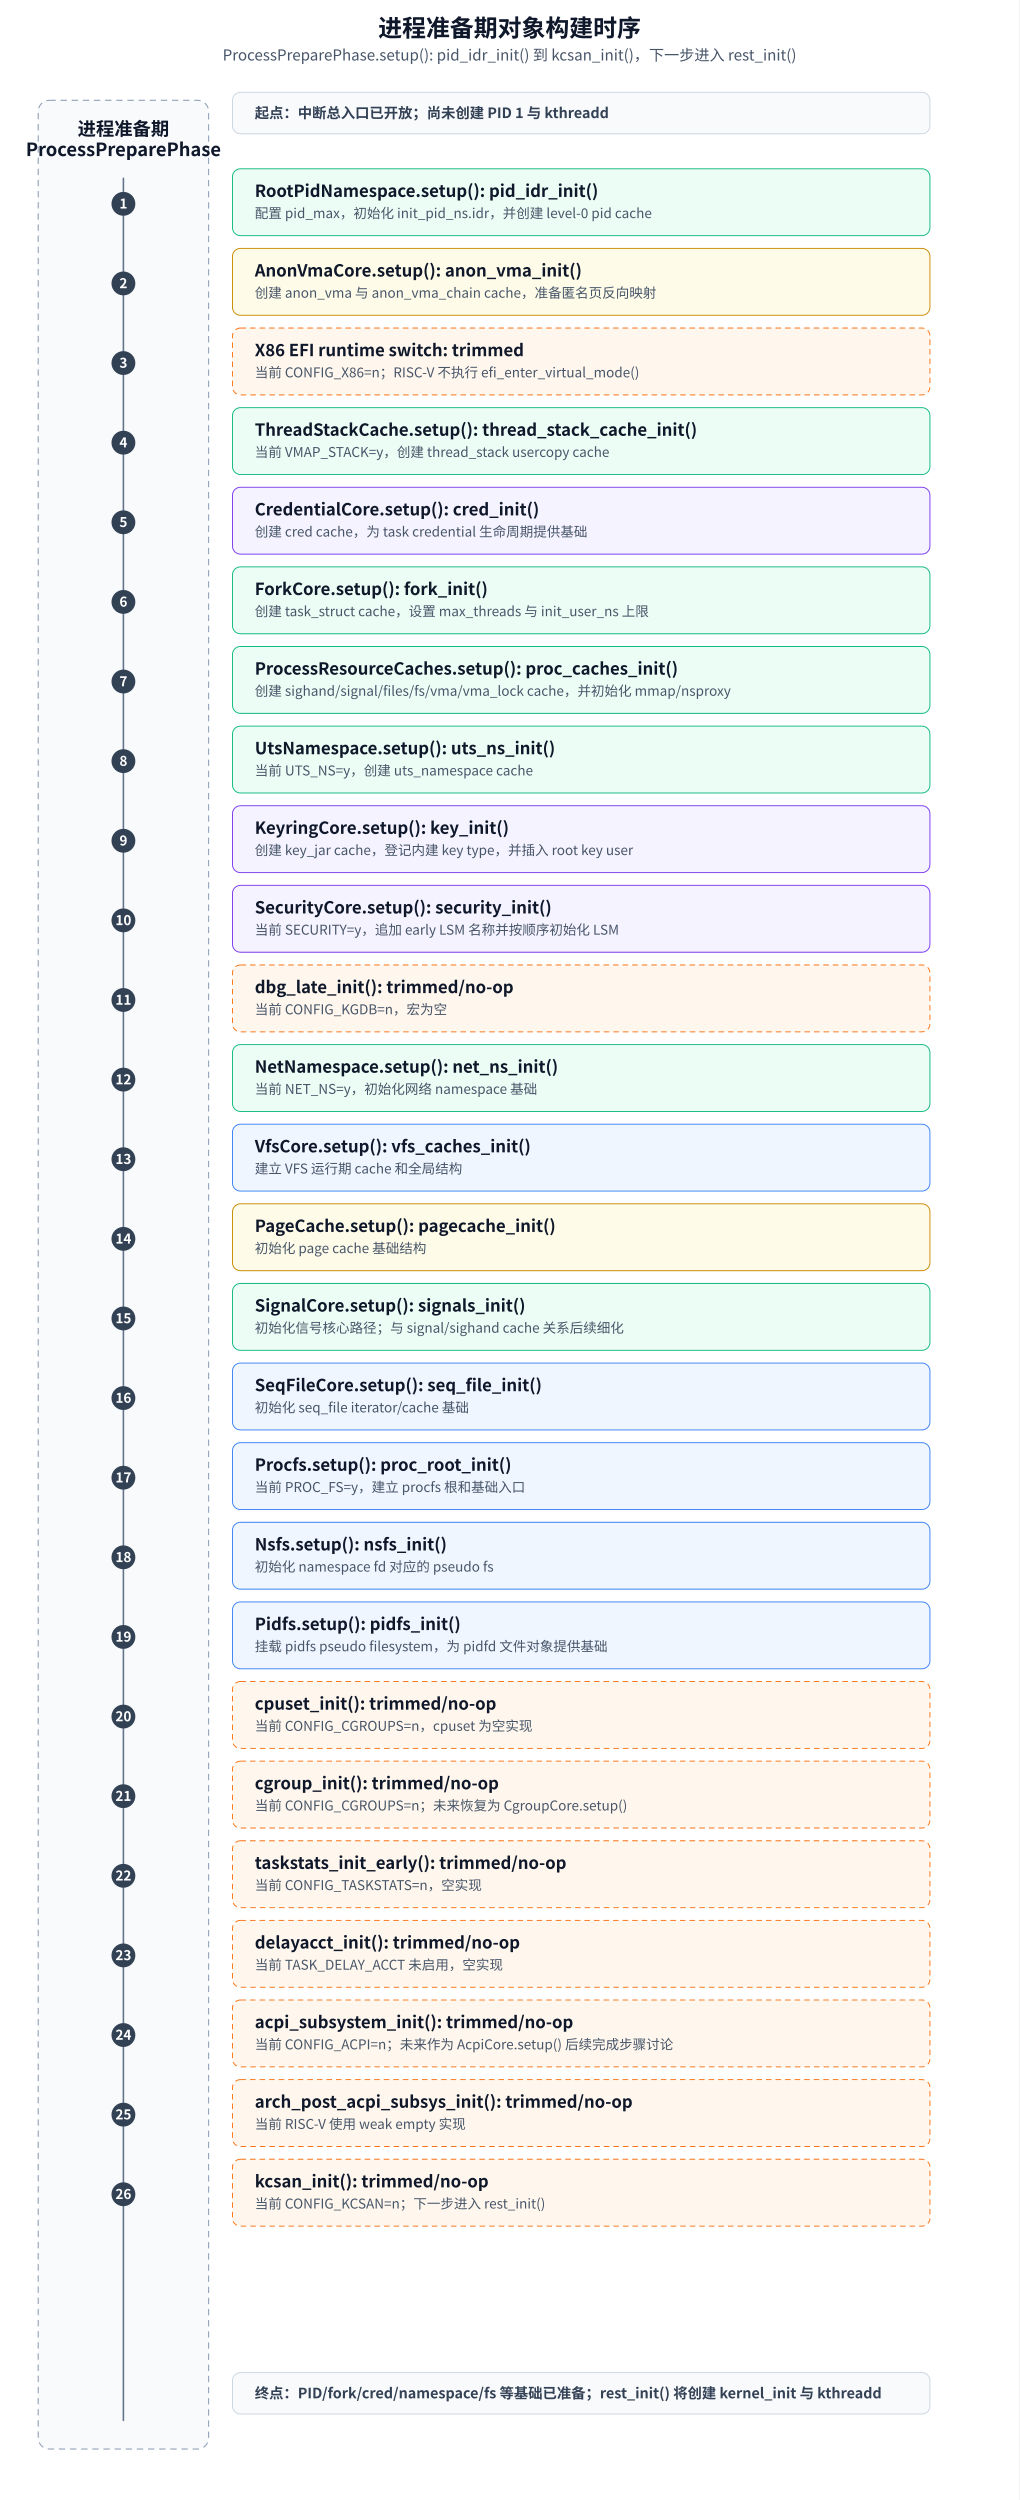
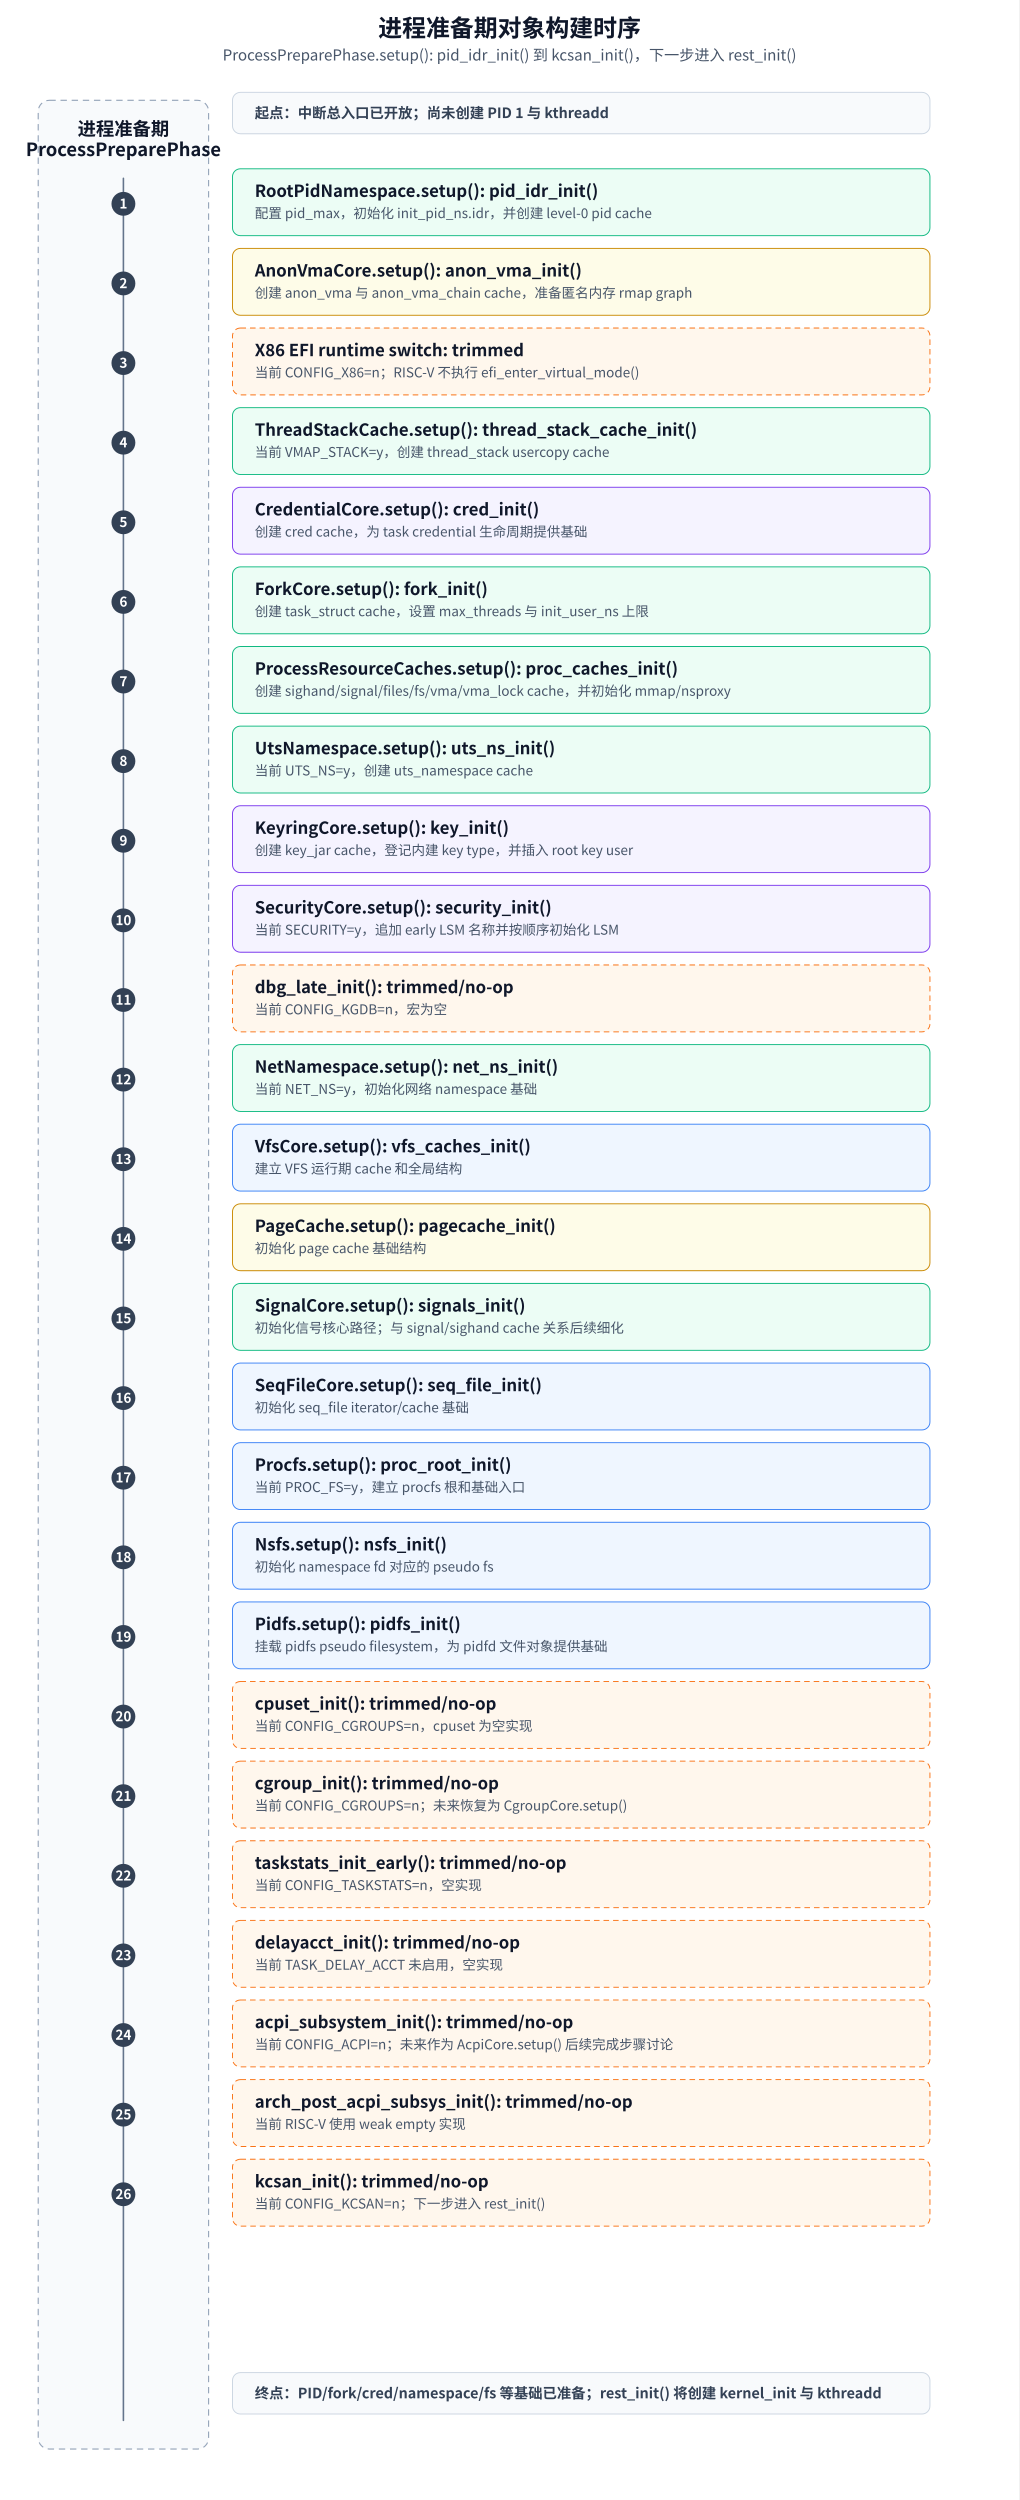
<svg xmlns="http://www.w3.org/2000/svg" width="1280" height="3140" viewBox="0 0 1280 3140" role="img" aria-labelledby="title desc">
  <defs>
    <style>
      text { font-family: "Microsoft YaHei", "Noto Sans CJK SC", "Source Han Sans SC", Arial, sans-serif; fill: #0f172a; }
      .title { font-size: 30px; font-weight: 600; }
      .subtitle { font-size: 19px; fill: #475569; }
      .lane { fill: #f8fafc; stroke: #94a3b8; stroke-width: 1.4; stroke-dasharray: 8 6; }
      .box { fill: #ffffff; stroke: #334155; stroke-width: 1.2; }
      .stage { fill: #f8fafc; stroke: #cbd5e1; stroke-width: 1.2; }
      .formal { fill: #ecfdf5; stroke: #10b981; }
      .proc { fill: #ecfdf5; stroke: #10b981; }
      .mm { fill: #fefce8; stroke: #ca8a04; }
      .fs { fill: #eff6ff; stroke: #3b82f6; }
      .sec { fill: #f5f3ff; stroke: #7c3aed; }
      .trimmed { fill: #fff7ed; stroke: #f97316; stroke-dasharray: 7 5; }
      .obj { font-size: 23px; font-weight: 600; dominant-baseline: middle; }
      .line1 { font-size: 21px; font-weight: 600; dominant-baseline: middle; }
      .line2 { font-size: 17px; fill: #475569; dominant-baseline: middle; }
      .boundary { font-size: 18px; font-weight: 600; fill: #334155; dominant-baseline: middle; }
      .num { font-size: 17px; font-weight: 600; fill: #ffffff; text-anchor: middle; dominant-baseline: middle; }
      .timeline { stroke: #64748b; stroke-width: 2; stroke-linecap: round; }
      .dot { fill: #334155; }
    </style>
  </defs>
  <rect x="0" y="0" width="1280" height="3140" fill="#ffffff" />
  <text x="640" y="46" text-anchor="middle" class="title">进程准备期对象构建时序</text>
  <text x="640" y="76" text-anchor="middle" class="subtitle">ProcessPreparePhase.setup(): pid_idr_init() 到 kcsan_init()，下一步进入 rest_init()</text>
  <rect x="48" y="126" width="214" height="2950" rx="14" class="lane" />
  <text x="155" y="162" text-anchor="middle" class="obj">进程准备期</text>
  <text x="155" y="188" text-anchor="middle" class="obj">ProcessPreparePhase</text>
  <line x1="155" y1="224" x2="155" y2="3040" class="timeline" />
  <rect x="292" y="116" width="876" height="52" rx="10" class="stage" />
  <text x="320" y="142" class="boundary">起点：中断总入口已开放；尚未创建 PID 1 与 kthreadd</text>
  <g transform="translate(0 -48)">
    <g transform="translate(0 56)">
      <circle cx="155" cy="248" r="15" class="dot" />
      <text x="155" y="248" class="num">1</text>
      <rect x="292" y="204" width="876" height="84" rx="10" class="box proc" />
      <text x="320" y="232" class="line1">RootPidNamespace.setup(): pid_idr_init()</text>
      <text x="320" y="260" class="line2">配置 pid_max，初始化 init_pid_ns.idr，并创建 level-0 pid cache</text>
    </g>
    <g transform="translate(0 156)">
      <circle cx="155" cy="248" r="15" class="dot" />
      <text x="155" y="248" class="num">2</text>
      <rect x="292" y="204" width="876" height="84" rx="10" class="box mm" />
      <text x="320" y="232" class="line1">AnonVmaCore.setup(): anon_vma_init()</text>
-       <text x="320" y="260" class="line2">创建 anon_vma 与 anon_vma_chain cache，准备匿名页反向映射</text>
+       <text x="320" y="260" class="line2">创建 anon_vma 与 anon_vma_chain cache，准备匿名内存 rmap graph</text>
    </g>
    <g transform="translate(0 256)">
      <circle cx="155" cy="248" r="15" class="dot" />
      <text x="155" y="248" class="num">3</text>
      <rect x="292" y="204" width="876" height="84" rx="10" class="box trimmed" />
      <text x="320" y="232" class="line1">X86 EFI runtime switch: trimmed</text>
      <text x="320" y="260" class="line2">当前 CONFIG_X86=n；RISC-V 不执行 efi_enter_virtual_mode()</text>
    </g>
    <g transform="translate(0 356)">
      <circle cx="155" cy="248" r="15" class="dot" />
      <text x="155" y="248" class="num">4</text>
      <rect x="292" y="204" width="876" height="84" rx="10" class="box proc" />
      <text x="320" y="232" class="line1">ThreadStackCache.setup(): thread_stack_cache_init()</text>
      <text x="320" y="260" class="line2">当前 VMAP_STACK=y，创建 thread_stack usercopy cache</text>
    </g>
    <g transform="translate(0 456)">
      <circle cx="155" cy="248" r="15" class="dot" />
      <text x="155" y="248" class="num">5</text>
      <rect x="292" y="204" width="876" height="84" rx="10" class="box sec" />
      <text x="320" y="232" class="line1">CredentialCore.setup(): cred_init()</text>
      <text x="320" y="260" class="line2">创建 cred cache，为 task credential 生命周期提供基础</text>
    </g>
    <g transform="translate(0 556)">
      <circle cx="155" cy="248" r="15" class="dot" />
      <text x="155" y="248" class="num">6</text>
      <rect x="292" y="204" width="876" height="84" rx="10" class="box proc" />
      <text x="320" y="232" class="line1">ForkCore.setup(): fork_init()</text>
      <text x="320" y="260" class="line2">创建 task_struct cache，设置 max_threads 与 init_user_ns 上限</text>
    </g>
    <g transform="translate(0 656)">
      <circle cx="155" cy="248" r="15" class="dot" />
      <text x="155" y="248" class="num">7</text>
      <rect x="292" y="204" width="876" height="84" rx="10" class="box proc" />
      <text x="320" y="232" class="line1">ProcessResourceCaches.setup(): proc_caches_init()</text>
      <text x="320" y="260" class="line2">创建 sighand/signal/files/fs/vma/vma_lock cache，并初始化 mmap/nsproxy</text>
    </g>
    <g transform="translate(0 756)">
      <circle cx="155" cy="248" r="15" class="dot" />
      <text x="155" y="248" class="num">8</text>
      <rect x="292" y="204" width="876" height="84" rx="10" class="box proc" />
      <text x="320" y="232" class="line1">UtsNamespace.setup(): uts_ns_init()</text>
      <text x="320" y="260" class="line2">当前 UTS_NS=y，创建 uts_namespace cache</text>
    </g>
    <g transform="translate(0 856)">
      <circle cx="155" cy="248" r="15" class="dot" />
      <text x="155" y="248" class="num">9</text>
      <rect x="292" y="204" width="876" height="84" rx="10" class="box sec" />
      <text x="320" y="232" class="line1">KeyringCore.setup(): key_init()</text>
      <text x="320" y="260" class="line2">创建 key_jar cache，登记内建 key type，并插入 root key user</text>
    </g>
    <g transform="translate(0 956)">
      <circle cx="155" cy="248" r="15" class="dot" />
      <text x="155" y="248" class="num">10</text>
      <rect x="292" y="204" width="876" height="84" rx="10" class="box sec" />
      <text x="320" y="232" class="line1">SecurityCore.setup(): security_init()</text>
      <text x="320" y="260" class="line2">当前 SECURITY=y，追加 early LSM 名称并按顺序初始化 LSM</text>
    </g>
    <g transform="translate(0 1056)">
      <circle cx="155" cy="248" r="15" class="dot" />
      <text x="155" y="248" class="num">11</text>
      <rect x="292" y="204" width="876" height="84" rx="10" class="box trimmed" />
      <text x="320" y="232" class="line1">dbg_late_init(): trimmed/no-op</text>
      <text x="320" y="260" class="line2">当前 CONFIG_KGDB=n，宏为空</text>
    </g>
    <g transform="translate(0 1156)">
      <circle cx="155" cy="248" r="15" class="dot" />
      <text x="155" y="248" class="num">12</text>
      <rect x="292" y="204" width="876" height="84" rx="10" class="box proc" />
      <text x="320" y="232" class="line1">NetNamespace.setup(): net_ns_init()</text>
      <text x="320" y="260" class="line2">当前 NET_NS=y，初始化网络 namespace 基础</text>
    </g>
    <g transform="translate(0 1256)">
      <circle cx="155" cy="248" r="15" class="dot" />
      <text x="155" y="248" class="num">13</text>
      <rect x="292" y="204" width="876" height="84" rx="10" class="box fs" />
      <text x="320" y="232" class="line1">VfsCore.setup(): vfs_caches_init()</text>
      <text x="320" y="260" class="line2">建立 VFS 运行期 cache 和全局结构</text>
    </g>
    <g transform="translate(0 1356)">
      <circle cx="155" cy="248" r="15" class="dot" />
      <text x="155" y="248" class="num">14</text>
      <rect x="292" y="204" width="876" height="84" rx="10" class="box mm" />
      <text x="320" y="232" class="line1">PageCache.setup(): pagecache_init()</text>
      <text x="320" y="260" class="line2">初始化 page cache 基础结构</text>
    </g>
    <g transform="translate(0 1456)">
      <circle cx="155" cy="248" r="15" class="dot" />
      <text x="155" y="248" class="num">15</text>
      <rect x="292" y="204" width="876" height="84" rx="10" class="box proc" />
      <text x="320" y="232" class="line1">SignalCore.setup(): signals_init()</text>
      <text x="320" y="260" class="line2">初始化信号核心路径；与 signal/sighand cache 关系后续细化</text>
    </g>
    <g transform="translate(0 1556)">
      <circle cx="155" cy="248" r="15" class="dot" />
      <text x="155" y="248" class="num">16</text>
      <rect x="292" y="204" width="876" height="84" rx="10" class="box fs" />
      <text x="320" y="232" class="line1">SeqFileCore.setup(): seq_file_init()</text>
      <text x="320" y="260" class="line2">初始化 seq_file iterator/cache 基础</text>
    </g>
    <g transform="translate(0 1656)">
      <circle cx="155" cy="248" r="15" class="dot" />
      <text x="155" y="248" class="num">17</text>
      <rect x="292" y="204" width="876" height="84" rx="10" class="box fs" />
      <text x="320" y="232" class="line1">Procfs.setup(): proc_root_init()</text>
      <text x="320" y="260" class="line2">当前 PROC_FS=y，建立 procfs 根和基础入口</text>
    </g>
    <g transform="translate(0 1756)">
      <circle cx="155" cy="248" r="15" class="dot" />
      <text x="155" y="248" class="num">18</text>
      <rect x="292" y="204" width="876" height="84" rx="10" class="box fs" />
      <text x="320" y="232" class="line1">Nsfs.setup(): nsfs_init()</text>
      <text x="320" y="260" class="line2">初始化 namespace fd 对应的 pseudo fs</text>
    </g>
    <g transform="translate(0 1856)">
      <circle cx="155" cy="248" r="15" class="dot" />
      <text x="155" y="248" class="num">19</text>
      <rect x="292" y="204" width="876" height="84" rx="10" class="box fs" />
      <text x="320" y="232" class="line1">Pidfs.setup(): pidfs_init()</text>
      <text x="320" y="260" class="line2">挂载 pidfs pseudo filesystem，为 pidfd 文件对象提供基础</text>
    </g>
    <g transform="translate(0 1956)">
      <circle cx="155" cy="248" r="15" class="dot" />
      <text x="155" y="248" class="num">20</text>
      <rect x="292" y="204" width="876" height="84" rx="10" class="box trimmed" />
      <text x="320" y="232" class="line1">cpuset_init(): trimmed/no-op</text>
      <text x="320" y="260" class="line2">当前 CONFIG_CGROUPS=n，cpuset 为空实现</text>
    </g>
    <g transform="translate(0 2056)">
      <circle cx="155" cy="248" r="15" class="dot" />
      <text x="155" y="248" class="num">21</text>
      <rect x="292" y="204" width="876" height="84" rx="10" class="box trimmed" />
      <text x="320" y="232" class="line1">cgroup_init(): trimmed/no-op</text>
      <text x="320" y="260" class="line2">当前 CONFIG_CGROUPS=n；未来恢复为 CgroupCore.setup()</text>
    </g>
    <g transform="translate(0 2156)">
      <circle cx="155" cy="248" r="15" class="dot" />
      <text x="155" y="248" class="num">22</text>
      <rect x="292" y="204" width="876" height="84" rx="10" class="box trimmed" />
      <text x="320" y="232" class="line1">taskstats_init_early(): trimmed/no-op</text>
      <text x="320" y="260" class="line2">当前 CONFIG_TASKSTATS=n，空实现</text>
    </g>
    <g transform="translate(0 2256)">
      <circle cx="155" cy="248" r="15" class="dot" />
      <text x="155" y="248" class="num">23</text>
      <rect x="292" y="204" width="876" height="84" rx="10" class="box trimmed" />
      <text x="320" y="232" class="line1">delayacct_init(): trimmed/no-op</text>
      <text x="320" y="260" class="line2">当前 TASK_DELAY_ACCT 未启用，空实现</text>
    </g>
    <g transform="translate(0 2356)">
      <circle cx="155" cy="248" r="15" class="dot" />
      <text x="155" y="248" class="num">24</text>
      <rect x="292" y="204" width="876" height="84" rx="10" class="box trimmed" />
      <text x="320" y="232" class="line1">acpi_subsystem_init(): trimmed/no-op</text>
      <text x="320" y="260" class="line2">当前 CONFIG_ACPI=n；未来作为 AcpiCore.setup() 后续完成步骤讨论</text>
    </g>
    <g transform="translate(0 2456)">
      <circle cx="155" cy="248" r="15" class="dot" />
      <text x="155" y="248" class="num">25</text>
      <rect x="292" y="204" width="876" height="84" rx="10" class="box trimmed" />
      <text x="320" y="232" class="line1">arch_post_acpi_subsys_init(): trimmed/no-op</text>
      <text x="320" y="260" class="line2">当前 RISC-V 使用 weak empty 实现</text>
    </g>
    <g transform="translate(0 2556)">
      <circle cx="155" cy="248" r="15" class="dot" />
      <text x="155" y="248" class="num">26</text>
      <rect x="292" y="204" width="876" height="84" rx="10" class="box trimmed" />
      <text x="320" y="232" class="line1">kcsan_init(): trimmed/no-op</text>
      <text x="320" y="260" class="line2">当前 CONFIG_KCSAN=n；下一步进入 rest_init()</text>
    </g>
  </g>
  <rect x="292" y="2980" width="876" height="52" rx="10" class="stage" />
  <text x="320" y="3006" class="boundary">终点：PID/fork/cred/namespace/fs 等基础已准备；rest_init() 将创建 kernel_init 与 kthreadd</text>
</svg>
